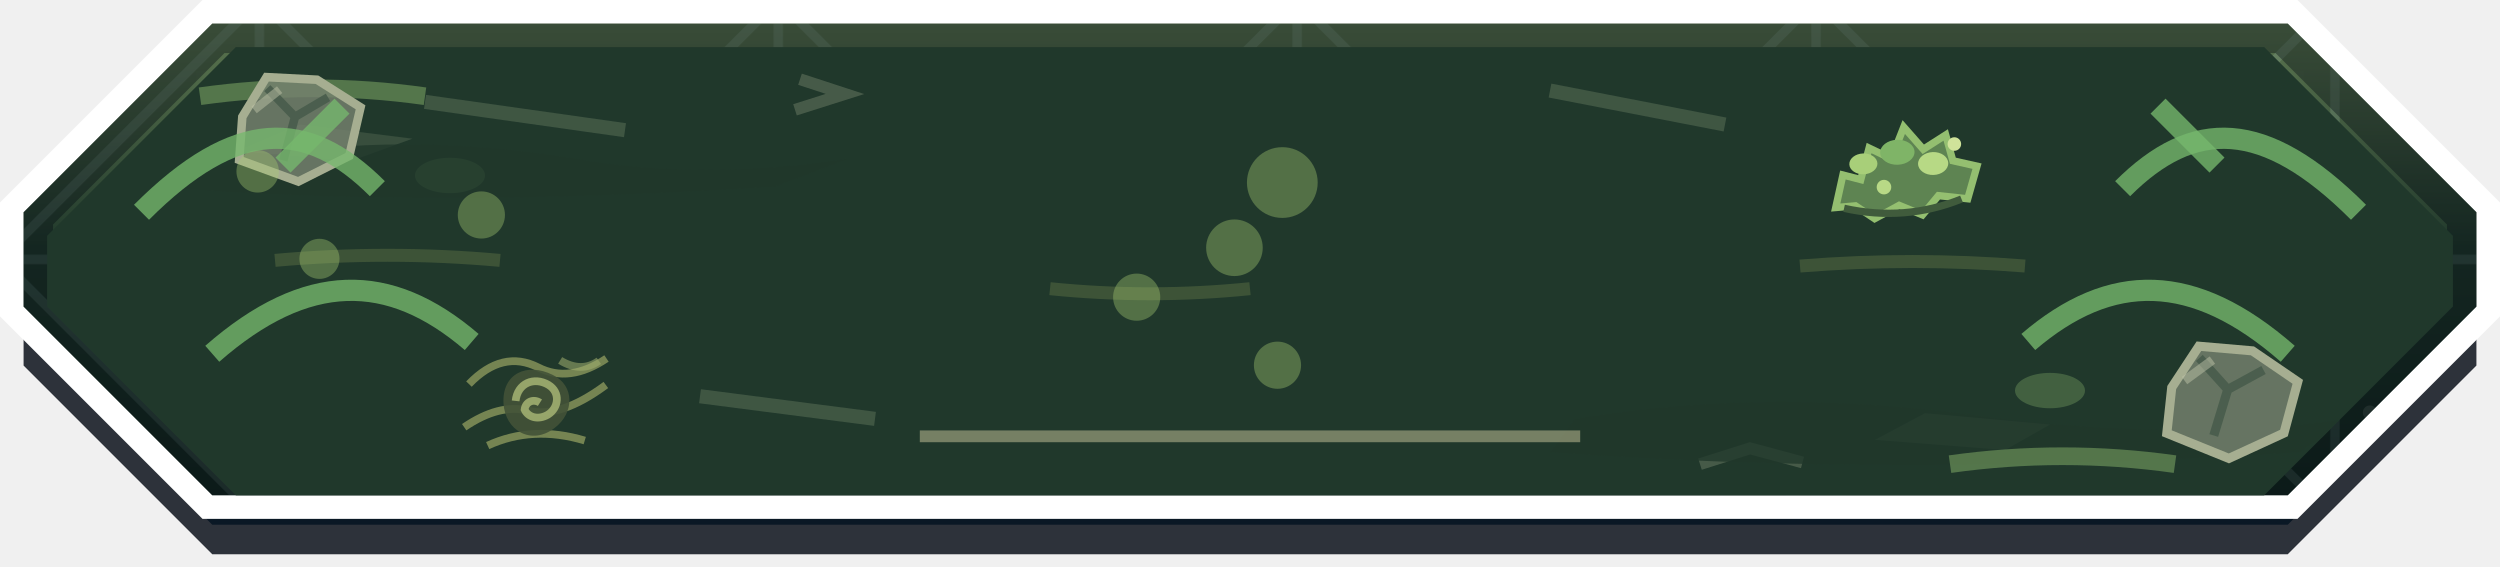
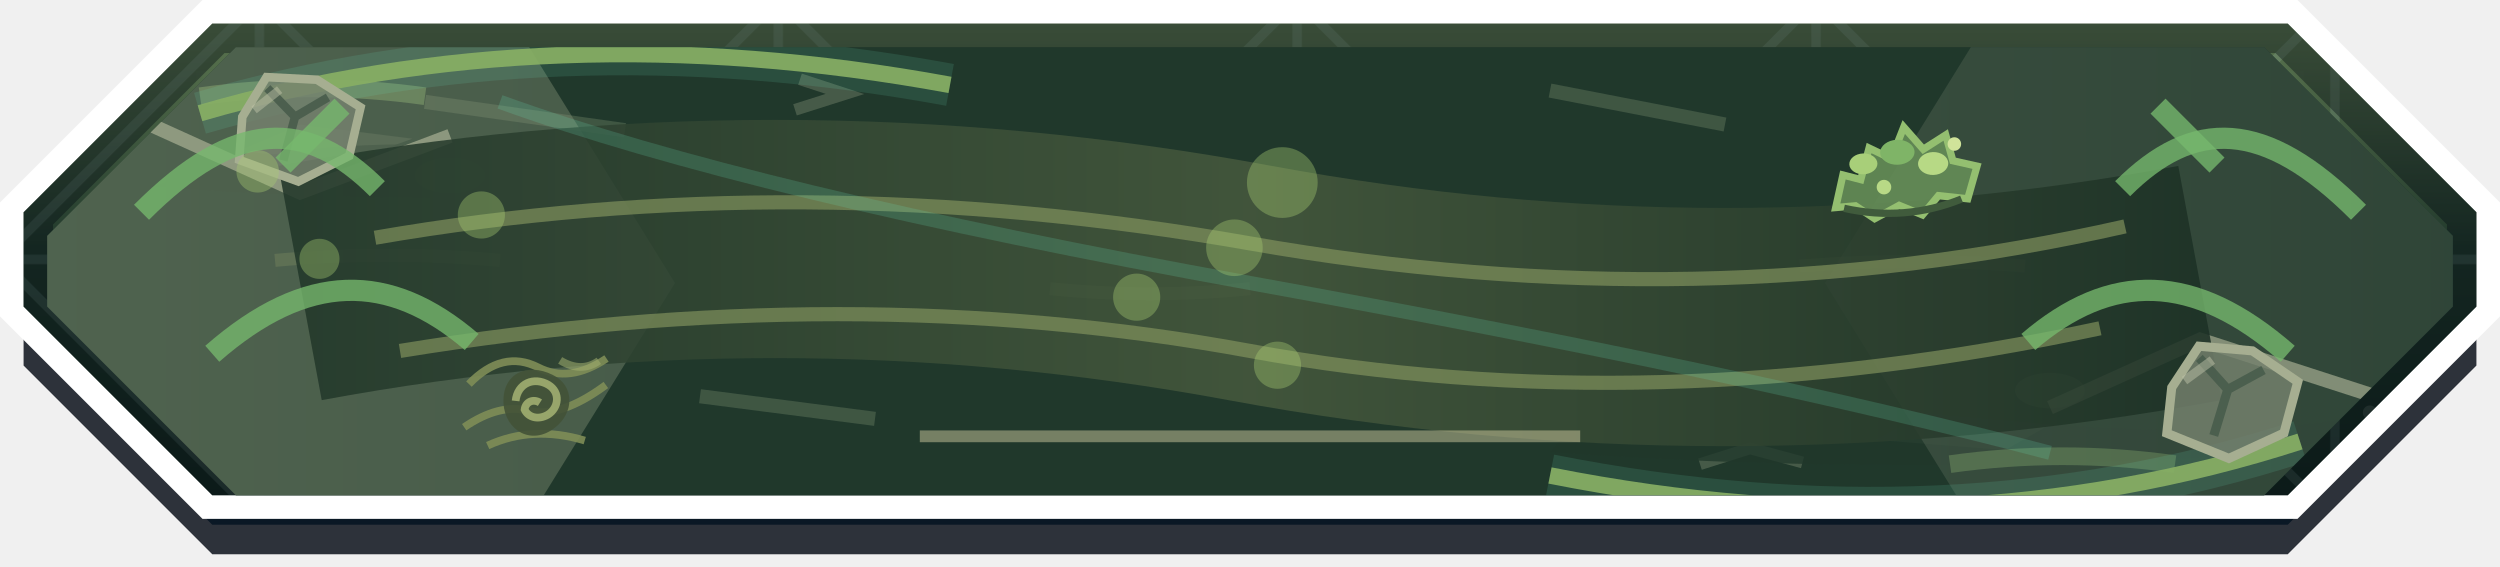
<svg xmlns="http://www.w3.org/2000/svg" width="424" height="96" viewBox="0 0 212 48" role="img" aria-label="M7 badge highlighted" data-style="m11-enchanted-forest@0.1.0" data-geometry-shape="chamfered-angular" data-corner-radius="2" data-end-cap-depth="16">
  <defs>
    <linearGradient id="m11-badge-212x48-highlighted-plate" x1="0" y1="0" x2="0" y2="1">
      <stop offset="0" stop-color="#5C7650" />
      <stop offset=".48" stop-color="#20382B" />
      <stop offset="1" stop-color="#13251E" />
    </linearGradient>
    <linearGradient id="m11-badge-212x48-highlighted-primary" x1="0" y1="0" x2="0" y2="1">
      <stop offset="0" stop-color="#F1E8C8" />
      <stop offset=".45" stop-color="#66D9B2" />
      <stop offset="1" stop-color="#2A856F" />
    </linearGradient>
    <linearGradient id="m11-badge-212x48-highlighted-energy" x1="0" y1="0" x2="1" y2="0">
      <stop offset="0" stop-color="#B8E0A5" stop-opacity="0" />
      <stop offset=".5" stop-color="#B8E0A5" stop-opacity=".86" />
      <stop offset="1" stop-color="#B8E0A5" stop-opacity="0" />
    </linearGradient>
    <pattern id="m11-badge-212x48-highlighted-grain" width="28" height="28" patternUnits="userSpaceOnUse">
      <circle cx="5" cy="7" r=".6" fill="#FFFFFF" fill-opacity=".12" />
      <circle cx="20" cy="15" r=".45" fill="#061321" fill-opacity=".2" />
    </pattern>
    <pattern id="m11-badge-212x48-highlighted-plate-pattern" width="44" height="44" patternUnits="userSpaceOnUse">
      <path d="M0 22H44M22 0V44M0 22L22 0 44 22 22 44Z" fill="none" stroke="#D8FBFF" stroke-opacity=".12" stroke-width=".8" />
    </pattern>
    <mask id="m11-badge-212x48-highlighted-mask">
      <path d="M18 2H194L210 18V26L194 42H18L2 26V18Z" fill="white" />
    </mask>
  </defs>
  <g opacity="1">
    <g id="m11-badge-212x48-highlighted-outer-shadow" data-layer="outer-shadow" transform="translate(0 5)">
      <path d="M18 2H194L210 18V26L194 42H18L2 26V18Z" fill="#020812" opacity=".82" />
    </g>
    <g id="m11-badge-212x48-highlighted-connected-depth" data-layer="connected-depth" transform="translate(0 2.5)">
      <path d="M18 2H194L210 18V26L194 42H18L2 26V18Z" fill="#071522" opacity=".9" />
    </g>
    <g id="m11-badge-212x48-highlighted-outer-frame" data-layer="outer-frame">
      <path d="M18 2H194L210 18V26L194 42H18L2 26V18Z" fill="#071421" stroke="#FFFFFF" stroke-width="4" stroke-linejoin="miter" />
    </g>
    <g id="m11-badge-212x48-highlighted-inner-plate-fill" data-layer="inner-plate-fill">
      <path d="M18 2H194L210 18V26L194 42H18L2 26V18Z" fill="url(#m11-badge-212x48-highlighted-plate)" />
    </g>
    <g id="m11-badge-212x48-highlighted-surface-grain" data-layer="surface-grain" data-material-source="m8-ice-grain" mask="url(#m11-badge-212x48-highlighted-mask)">
      <rect width="212" height="48" fill="url(#m11-badge-212x48-highlighted-grain)" />
    </g>
    <g id="m11-badge-212x48-highlighted-surface-pattern" data-layer="surface-pattern" data-material-source="m8-crystal-facet-pattern" mask="url(#m11-badge-212x48-highlighted-mask)">
      <rect width="212" height="48" fill="url(#m11-badge-212x48-highlighted-plate-pattern)" />
    </g>
    <g id="m11-badge-212x48-highlighted-side-bevel-shade" data-layer="side-bevel-shade" mask="url(#m11-badge-212x48-highlighted-mask)">
      <path d="M18 2H194L210 18V26L194 42H18L2 26V18Z" fill="none" stroke="#020812" stroke-opacity=".38" stroke-width="5" />
    </g>
    <g id="m11-badge-212x48-highlighted-top-bevel-highlight" data-layer="top-bevel-highlight" mask="url(#m11-badge-212x48-highlighted-mask)">
      <path d="M26 8H186" stroke="#FFFFFF" stroke-opacity=".55" stroke-width="3" stroke-linecap="square" />
    </g>
    <g id="m11-badge-212x48-highlighted-cold-edge-accent" data-layer="cold-edge-accent" data-material-source="m8-cold-edge-accent" mask="url(#m11-badge-212x48-highlighted-mask)">
      <rect x="16" y="6" width="180" height="8" fill="url(#m11-badge-212x48-highlighted-energy)" />
    </g>
    <g id="m11-badge-212x48-highlighted-ornament-decal" data-layer="ornament-decal" data-material-source="m7-ornament-marks" mask="url(#m11-badge-212x48-highlighted-mask)">
      <path d="M24 35h16M172 35h16" stroke="#E6FCFF" stroke-opacity=".5" stroke-width="2" />
    </g>
    <g id="m11-badge-material-stack" data-layer="forest-material-stack" data-material-families="weathered-stone,dark-wood,moss-lichen">
      <path d="M20 4H192L208 20V26L192 42H20L4 26V20Z" fill="#20382B" />
    </g>
    <g id="m11-badge-material-detail" data-layer="forest-material-detail" data-material-channels="stone-chips,wood-grain,moss-mask" data-detail-scale="component">
      <path d="M36.04 8.64l16.96 2.4M131.44 7.68l14.84 2.88M59.36 33.6l14.84 1.92" stroke="#6B8063" stroke-width="1.2" stroke-opacity=".72" />
    </g>
    <g id="m11-badge-material-face-depth" data-layer="forest-material-face-depth" data-material-source="shared-face-geometry">
      <clipPath id="m11-badge-face-clip">
        <path d="M20 4H192L208 20V26L192 42H20L4 26V20Z" />
      </clipPath>
      <g clip-path="url(#m11-badge-face-clip)">
        <g data-layer="forest-weathered-stone">
          <path d="M25.44 10.56l9.54 1.2 -5.3 1.92 -9.54 -0.864ZM163.24 35.04l10.6 0.96 -3.816 2.16 -11.024 -0.864Z" fill="#7C8D70" fill-opacity=".45" />
          <path d="M67.84 6.72l3.816 1.248 -4.24 1.344M144.16 39.36l4.24 -1.344 4.452 1.2" fill="none" stroke="#9BA687" stroke-width="1" stroke-opacity=".55" />
        </g>
        <g data-layer="forest-dark-wood-grain">
          <path d="M23.32 22.08q9.54 -0.864 19.08 0M89.04 24.48q8.48 0.864 16.96 0M152.64 22.56q9.54 -0.768 19.08 0" fill="none" stroke="#72854C" stroke-width="1.1" stroke-opacity=".62" />
        </g>
        <g data-layer="forest-moss-growth-mask" fill="#9BCB78" fill-opacity=".48">
          <ellipse cx="38.16" cy="14.88" rx="2.968" ry="1.5" />
          <ellipse cx="173.84" cy="33.12" rx="2.968" ry="1.5" />
        </g>
      </g>
    </g>
    <g id="m11-badge-material-restraint" data-layer="forest-material-restraint" data-restraint="edge-anchored-low-opacity">
      <clipPath id="m11-badge-restraint-clip">
        <path d="M20 4H192L208 20V26L192 42H20L4 26V20Z" />
      </clipPath>
      <g clip-path="url(#m11-badge-restraint-clip)">
        <path d="M0 0H212V48H0Z" fill="#20382B" fill-opacity=".42" />
        <g data-layer="forest-moss-edge-anchor" fill="#20382B" fill-opacity=".78">
          <path d="M21.2 13.44q12.72 -2.4 27.56 0q10.6 1.92 23.32 -.01l-6.36 2.4q-29.68 1.92 -53 -.02Z" />
          <path d="M133.56 35.52q16.96 -2.88 36.04 -.01q16.96 1.92 29.68 -.03l-4.24 2.88q-33.92 2.16 -63.6 -.01Z" />
        </g>
        <path d="M16.96 8.16q9.54 -1.344 19.08 0M165.36 39.36q9.54 -1.344 19.08 0" fill="none" stroke="#9BCB78" stroke-width="1.5" stroke-opacity=".42" />
      </g>
    </g>
+     <g id="m11-badge-integrated-material-regions" data-layer="forest-integrated-material-regions" data-integration="edge-anchored-connected" data-variation-seed="51731">
+       <defs>
+         <linearGradient id="m11-badge-stone-depth" x2="1">
+           <stop stop-color="#9BA687" stop-opacity=".68" />
+           <stop offset="1" stop-color="#425548" stop-opacity=".72" />
+         </linearGradient>
+         <linearGradient id="m11-badge-wood-depth" x2="1">
+           <stop stop-color="#22372A" />
+           <stop offset=".5" stop-color="#45583D" />
+           <stop offset="1" stop-color="#1C3025" />
+         </linearGradient>
+       </defs>
+       <clipPath id="m11-badge-integrated-surface-clip">
+         <path d="M20 4H192L208 20V26L192 42H20L4 26V20Z" />
+       </clipPath>
+       <g clip-path="url(#m11-badge-integrated-surface-clip)">
+         <g data-layer="forest-stone-surface-region" data-material-family="stone" data-depth-response="faceted-edge-plates">
+           <path d="M0 0H42.4L57.24 24 42.4 48H0ZM212 0H169.6L154.76 24 169.6 48H212Z" fill="url(#m11-badge-stone-depth)" fill-opacity=".58" />
+           <path d="M10.6 9.6l14.84 6.72 12.72-4.8M173.84 34.56l12.72-5.76 14.84 4.8" fill="none" stroke="#C2C7A8" stroke-width="1.2" stroke-opacity=".55" />
+         </g>
+         <g data-layer="forest-wood-surface-region" data-material-family="wood" data-depth-response="recessed-grain-band">
+           <path d="M25.44 24Q65.72 16.533 106 24T186.56 24" fill="none" stroke="url(#m11-badge-wood-depth)" stroke-width="20.2" stroke-opacity=".88" />
+           <path d="M31.8 20.16Q67.84 13.92 106 20.64T180.2 19.2M33.92 29.76Q72.08 23.52 106 29.76T178.08 27.84" fill="none" stroke="#84945F" stroke-width="1.2" stroke-opacity=".66" />
+         </g>
+         <g data-layer="forest-moss-surface-region" data-material-family="moss" data-depth-response="edge-growth-light-catch">
+           <path d="M16.96 9.6Q46.64 0.96 80.56 7.2M131.44 40.32Q165.36 47.04 195.04 37.44" fill="none" stroke="#66D9B2" stroke-width="3.6" stroke-opacity=".14" />
+           <path d="M16.96 9.6Q46.64 0.96 80.56 7.2M131.44 40.32Q165.36 47.04 195.04 37.44" fill="none" stroke="#88AF64" stroke-width="1.4" stroke-opacity=".92" />
+         </g>
+         <g data-layer="forest-living-light-surface-response" data-material-family="living-light" data-light-response="root-linked-local">
+           <path d="M106 24Q63.6 16.32 42.4 8.64M106 24Q148.4 31.68 173.84 38.4" fill="none" stroke="#66D9B2" stroke-width="1.2" stroke-opacity=".2" />
+         </g>
+       </g>
+     </g>
    <g id="m11-badge-authored-material-clusters" data-layer="forest-authored-material-clusters" data-material-families="stone,wood,moss" data-variation-seed="51731" data-cluster-count="4" data-cluster-scale="component" data-placement="component-aware">
      <clipPath id="m11-badge-cluster-clip">
        <path d="M20 4H192L208 20V26L192 42H20L4 26V20Z" />
      </clipPath>
      <g clip-path="url(#m11-badge-cluster-clip)">
        <g data-layer="forest-authored-cluster" data-cluster-kind="stone-chip" transform="translate(25.6 10.8) rotate(-4)">
          <g data-layer="forest-stone-chip-cluster" data-material-family="stone" transform="scale(1.037)">
            <path d="M-4.8-1.2l2.2-3.1 4.1.5 3.4 2.5-1.2 3.9-4.3 1.8-4.7-2.1Z" fill="#75816E" fill-opacity=".82" stroke="#A6AE91" stroke-width="0.70" />
            <path d="M-2.6-3.4l2.1 2.5 2.8-1.4M-.5-.9l-1.2 3.5" fill="none" stroke="#495C4C" stroke-width="0.70" stroke-opacity=".9" />
            <path d="M-3.8-1.7l2.2-1.5" stroke="#C0C5A9" stroke-width="0.70" stroke-opacity=".48" />
          </g>
        </g>
        <g data-layer="forest-authored-cluster" data-cluster-kind="wood-knot" transform="translate(45.4 33.5) rotate(-1)">
          <g data-layer="forest-wood-knot-cluster" data-material-family="wood" transform="scale(0.936)">
            <path d="M-6.5 2.8q3.2-2.1 5.8-1.4 2.9.8 7.1-2.2M-6-1.1q3.1-3.1 6.3-1.4 2.8 1.5 6.2-.7M-4.4 4.5q4.1-1.8 8.8-.3" fill="none" stroke="#7F8D57" stroke-width="0.70" stroke-opacity=".9" />
            <path d="M-2.9.7c-.1-2.7 2.2-3.7 4.5-2.5 2 1 1.9 3.5.1 4.8-2.1 1.6-4.5.2-4.6-2.3Z" fill="#435238" fill-opacity=".9" />
            <path d="M-1.8.5c.2-1.6 1.7-2.2 3-1.4 1.1.7.9 2.1-.1 2.7-.9.5-1.8.2-2.1-.5.1-.7.8-1 1.4-.6" fill="none" stroke="#A0AE70" stroke-width="0.70" stroke-opacity=".9" />
            <path d="M2.3-3.1q1.9 1.2 3.5.1" fill="none" stroke="#A0AE70" stroke-width="0.70" stroke-opacity=".55" />
          </g>
        </g>
        <g data-layer="forest-authored-cluster" data-cluster-kind="moss-lichen" transform="translate(161.3 14.4) rotate(-2)">
          <g data-layer="forest-moss-lichen-cluster" data-material-family="moss" transform="scale(0.883)">
            <path d="M-6.5 3.4l.8-3.1 1.7.5.9-3 2.1 1.1 1.3-3 1.8 2.2 2.2-1.3.6 2.5 2.3.6-1 3.1-2.8-.4-1.6 1.8-2.2-1-2.4 1.2-1.8-1.3Z" fill="#668E58" fill-opacity=".88" stroke="#94BF70" stroke-width="0.70" />
            <ellipse cx="-3.7" cy="-.7" rx="1.35" ry="1" fill="#A8CF79" />
            <ellipse cx="-.4" cy="-1.7" rx="1.65" ry="1.2" fill="#7FB467" />
            <ellipse cx="3" cy="-.5" rx="1.45" ry="1.1" fill="#B7D985" />
            <circle cx="5.1" cy="-2.3" r=".65" fill="#D0E39A" />
            <circle cx="-1.8" cy="1.6" r=".7" fill="#B8D986" />
            <path d="M-5.7 3.5q5.8 1.5 11.3-.5" fill="none" stroke="#405B3C" stroke-width="0.70" />
          </g>
        </g>
        <g data-layer="forest-authored-cluster" data-cluster-kind="stone-chip" transform="translate(189.5 34.0) rotate(-2)">
          <g data-layer="forest-stone-chip-cluster" data-material-family="stone" transform="scale(1.103)">
            <path d="M-4.8-1.2l2.2-3.1 4.1.5 3.4 2.5-1.2 3.9-4.3 1.8-4.7-2.1Z" fill="#75816E" fill-opacity=".82" stroke="#A6AE91" stroke-width="0.70" />
            <path d="M-2.6-3.4l2.1 2.5 2.8-1.4M-.5-.9l-1.2 3.5" fill="none" stroke="#495C4C" stroke-width="0.70" stroke-opacity=".9" />
            <path d="M-3.8-1.7l2.2-1.5" stroke="#C0C5A9" stroke-width="0.70" stroke-opacity=".48" />
          </g>
        </g>
      </g>
    </g>
    <g id="m11-badge-moss-variation" data-layer="forest-variation" data-variation-seed="51731" data-variation-baseline="false" fill="#A6CC72" fill-opacity=".38">
      <circle cx="108.74" cy="15.48" r="3.0" />
      <circle cx="104.68" cy="21.01" r="2.4" />
      <circle cx="21.85" cy="14.53" r="1.8" />
      <circle cx="40.82" cy="18.23" r="2.0" />
      <circle cx="96.39" cy="25.20" r="2.0" />
      <circle cx="108.33" cy="30.97" r="2.0" />
      <circle cx="27.09" cy="21.95" r="1.7" />
    </g>
    <g id="m11-badge-leaf-vine-ornament" data-layer="forest-ornament" data-ornament="leaf-vine" data-ornament-count="4" fill="none" stroke="#76B86D" stroke-opacity=".78" stroke-width="1.8">
      <path d="M12 18c8-8 14-8 20-2M200 18c-8-8-14-8-20-2M18 30c8-7 15-7 22-1M194 30c-8-7-15-7-22-1" />
      <path d="M24 14l5-5M188 14l-5-5" />
    </g>
    <g id="m11-badge-parchment-typography" data-layer="forest-typography" data-typography-preset="m11-parchment-sage-action" data-semantic-text="required">
      <path d="M78 37h56" stroke="#EDE3B4" stroke-opacity=".42" />
    </g>
    <g id="m11-enchanted-forest-badge-content" data-layer="content" data-slot="editable-badge-content" data-safe-x="30" data-safe-y="8" data-safe-width="152" data-safe-height="30" />
  </g>
</svg>
